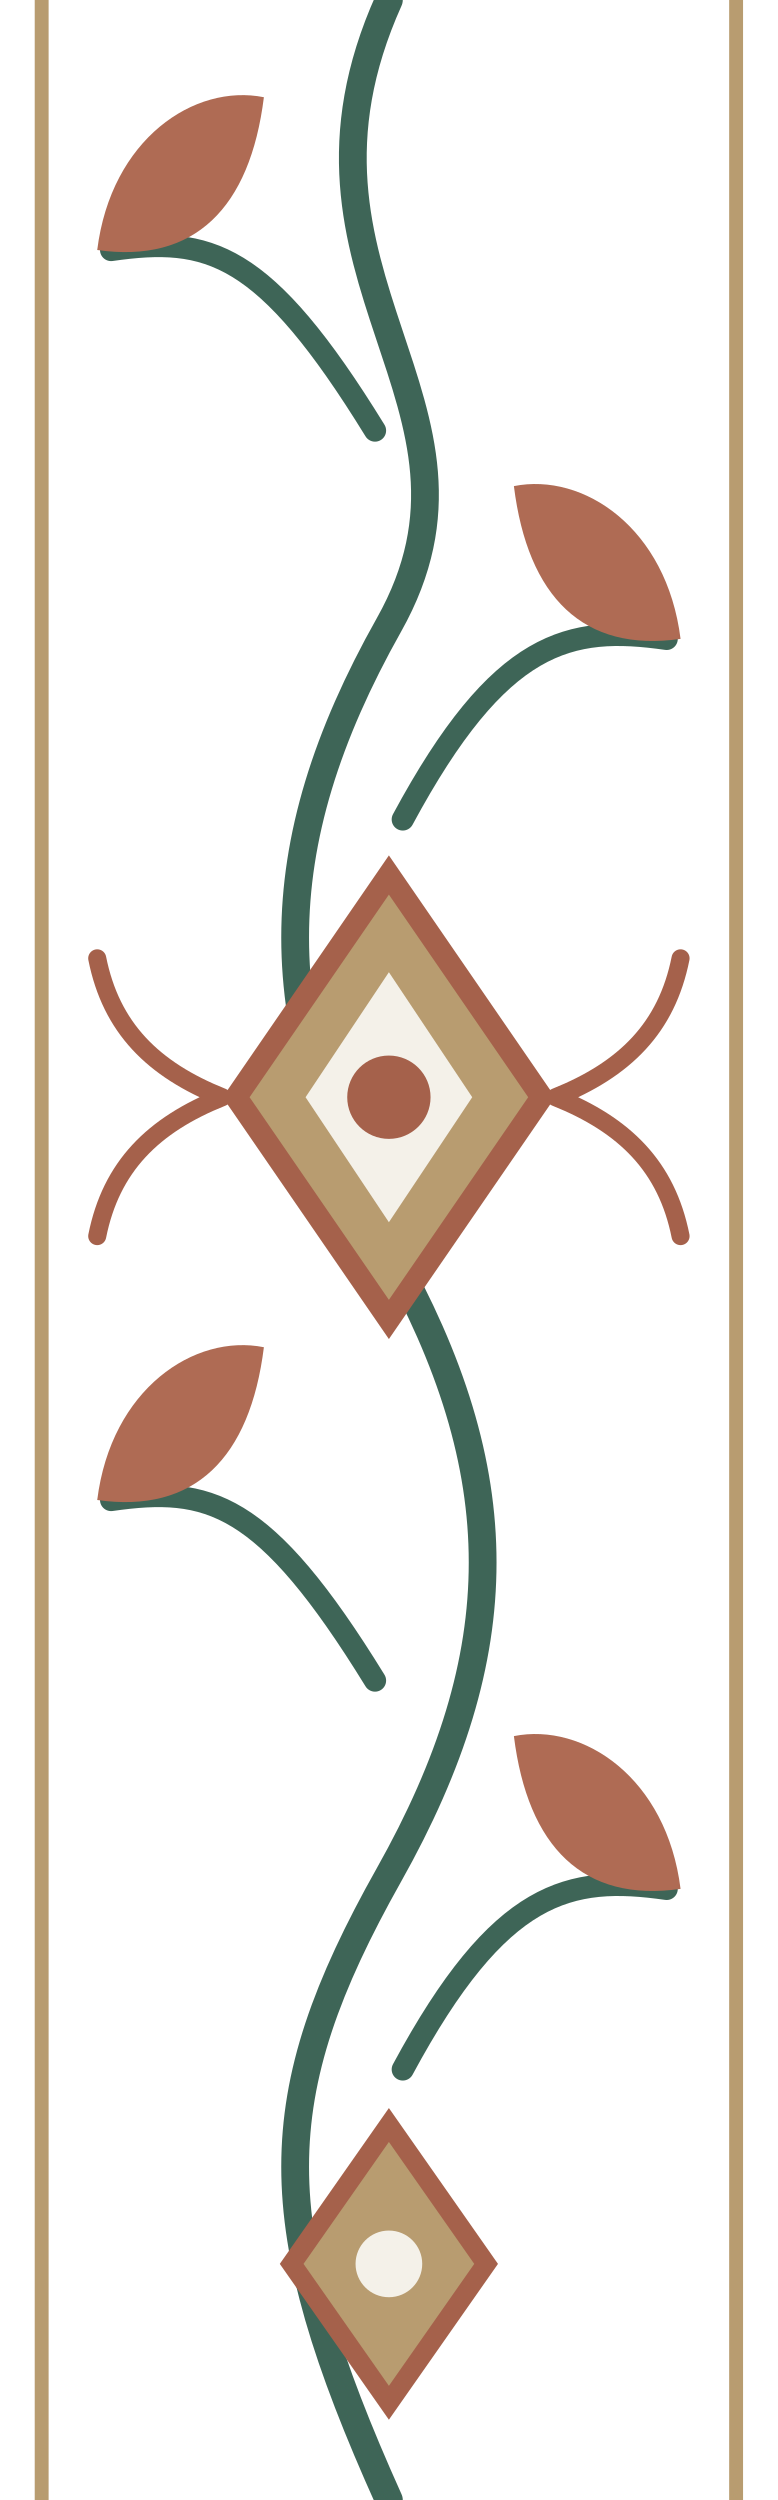
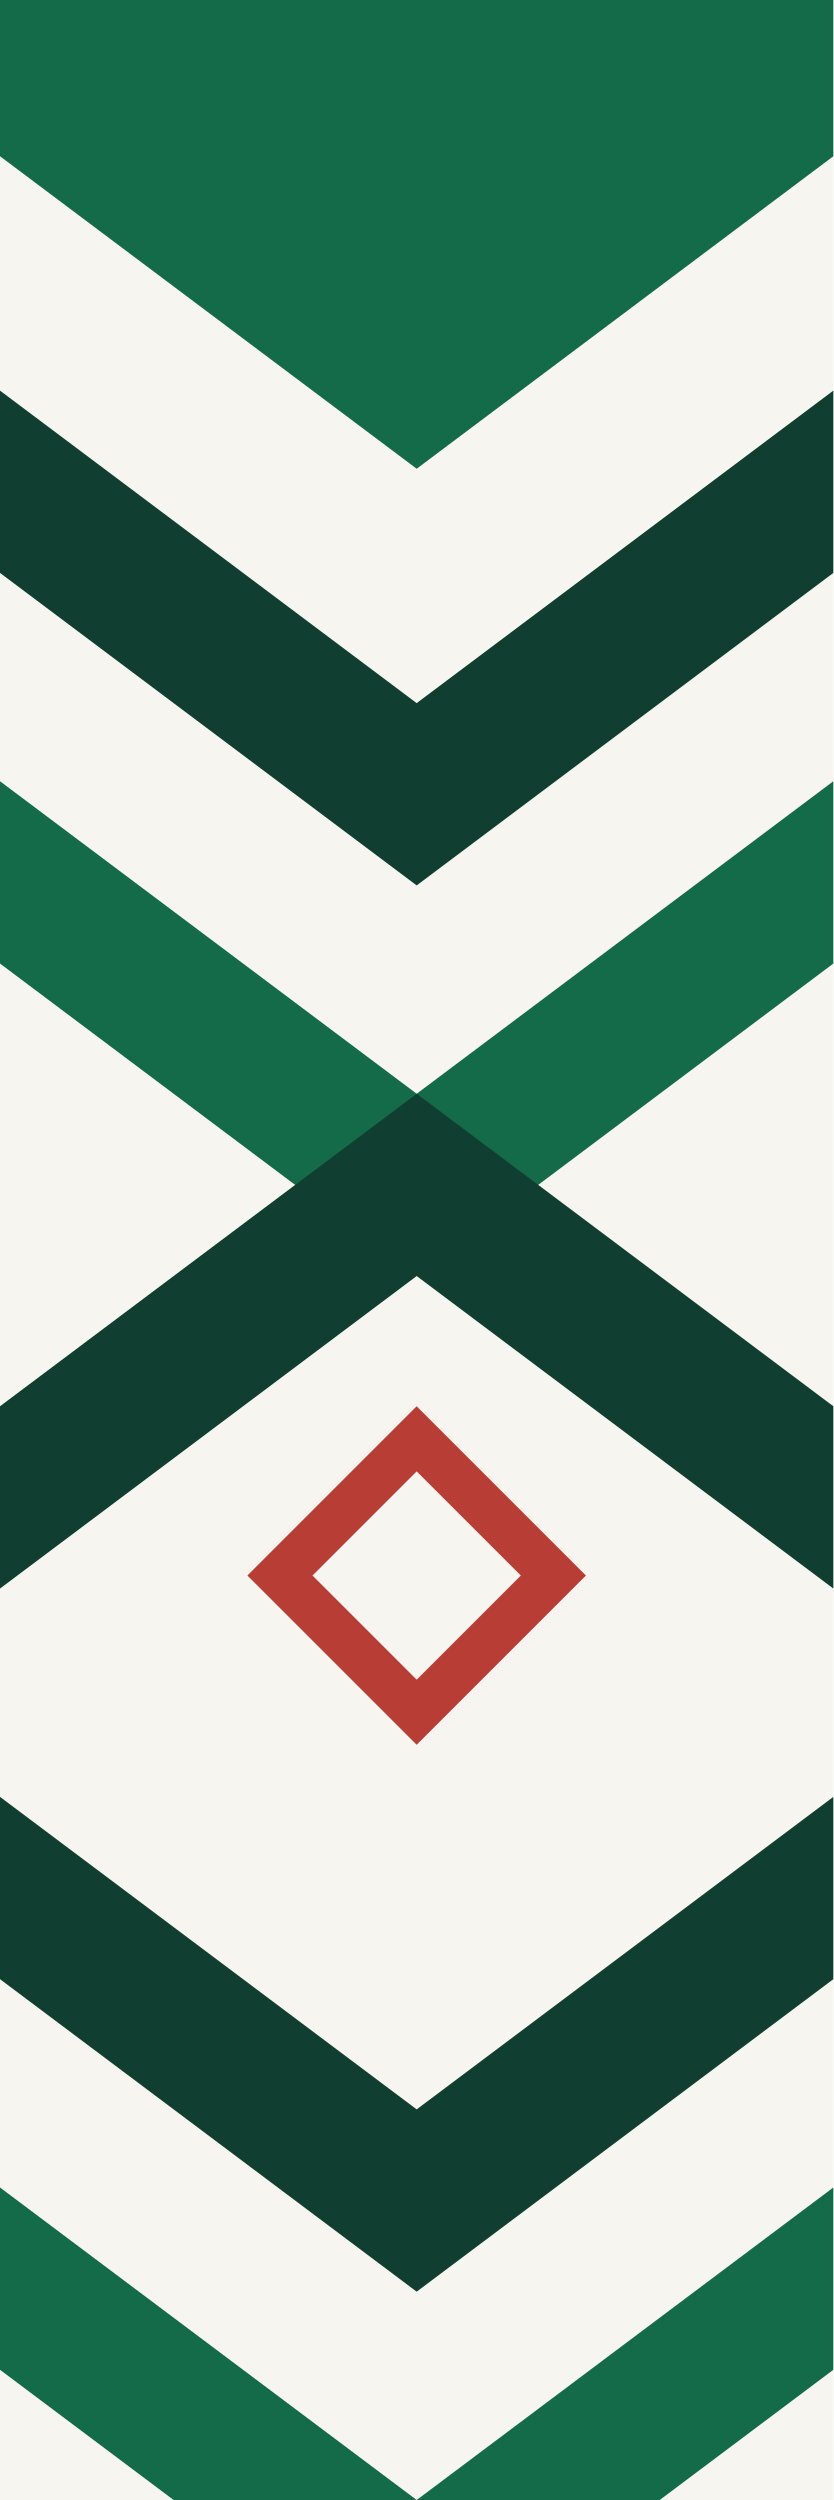
- <svg xmlns="http://www.w3.org/2000/svg" width="56" height="180" viewBox="0 0 56 180" fill="none">
-   <path d="M3 0v180M53 0v180" stroke="#b89c70" stroke-width="1" />
-   <path d="M28 0c-9 20 9 29 0 45s-9 29 0 45 9 29 0 45-9 25 0 45" stroke="#3e6557" stroke-width="2" stroke-linecap="round" />
-   <path d="M27 31c-8-13-12-14-19-13M29 59c7-13 12-14 19-13M27 121c-8-13-12-14-19-13M29 149c7-13 12-14 19-13" stroke="#3e6557" stroke-width="1.6" stroke-linecap="round" />
-   <path d="M7 18c1-8 7-12 12-11-1 8-5 12-12 11ZM49 46c-1-8-7-12-12-11 1 8 5 12 12 11ZM7 108c1-8 7-12 12-11-1 8-5 12-12 11ZM49 136c-1-8-7-12-12-11 1 8 5 12 12 11Z" fill="#af6b54" />
-   <path d="M28 63 39 79 28 95 17 79 28 63Z" fill="#b89c70" stroke="#a5614b" stroke-width="1.6" />
-   <path d="M28 70 34 79 28 88 22 79 28 70Z" fill="#f4f1e9" />
-   <circle cx="28" cy="79" r="3" fill="#a5614b" />
-   <path d="M16 79c-5-2-8-5-9-10m33 10c5-2 8-5 9-10M16 79c-5 2-8 5-9 10m33-10c5 2 8 5 9 10" stroke="#a5614b" stroke-width="1.3" stroke-linecap="round" />
-   <path d="M28 153 35 163 28 173 21 163 28 153Z" fill="#b89c70" stroke="#a5614b" stroke-width="1.4" />
-   <circle cx="28" cy="163" r="2.4" fill="#f4f1e9" />
+ <svg xmlns="http://www.w3.org/2000/svg" width="64" height="192" viewBox="0 0 64 192" fill="none">
+   <path d="M0 0h64v192H0z" fill="#F7F5EF" />
+   <path d="M0 0h64v12L32 36 0 12V0Zm0 60 32 24 32-24v14L32 98 0 74V60Zm0 108 32 24 32-24v14l-32 24L0 182v-14Z" fill="#146B4A" />
+   <path d="M0 30 32 54 64 30v14L32 68 0 44V30Zm0 78 32-24 32 24v14L32 98 0 122v-14Zm0 30 32 24 32-24v14l-32 24L0 152v-14Z" fill="#103F32" />
+   <path d="m32 108 13 13-13 13-13-13 13-13Z" fill="#B83D35" />
+   <path d="m32 113 8 8-8 8-8-8 8-8Z" fill="#F7F5EF" />
</svg>
